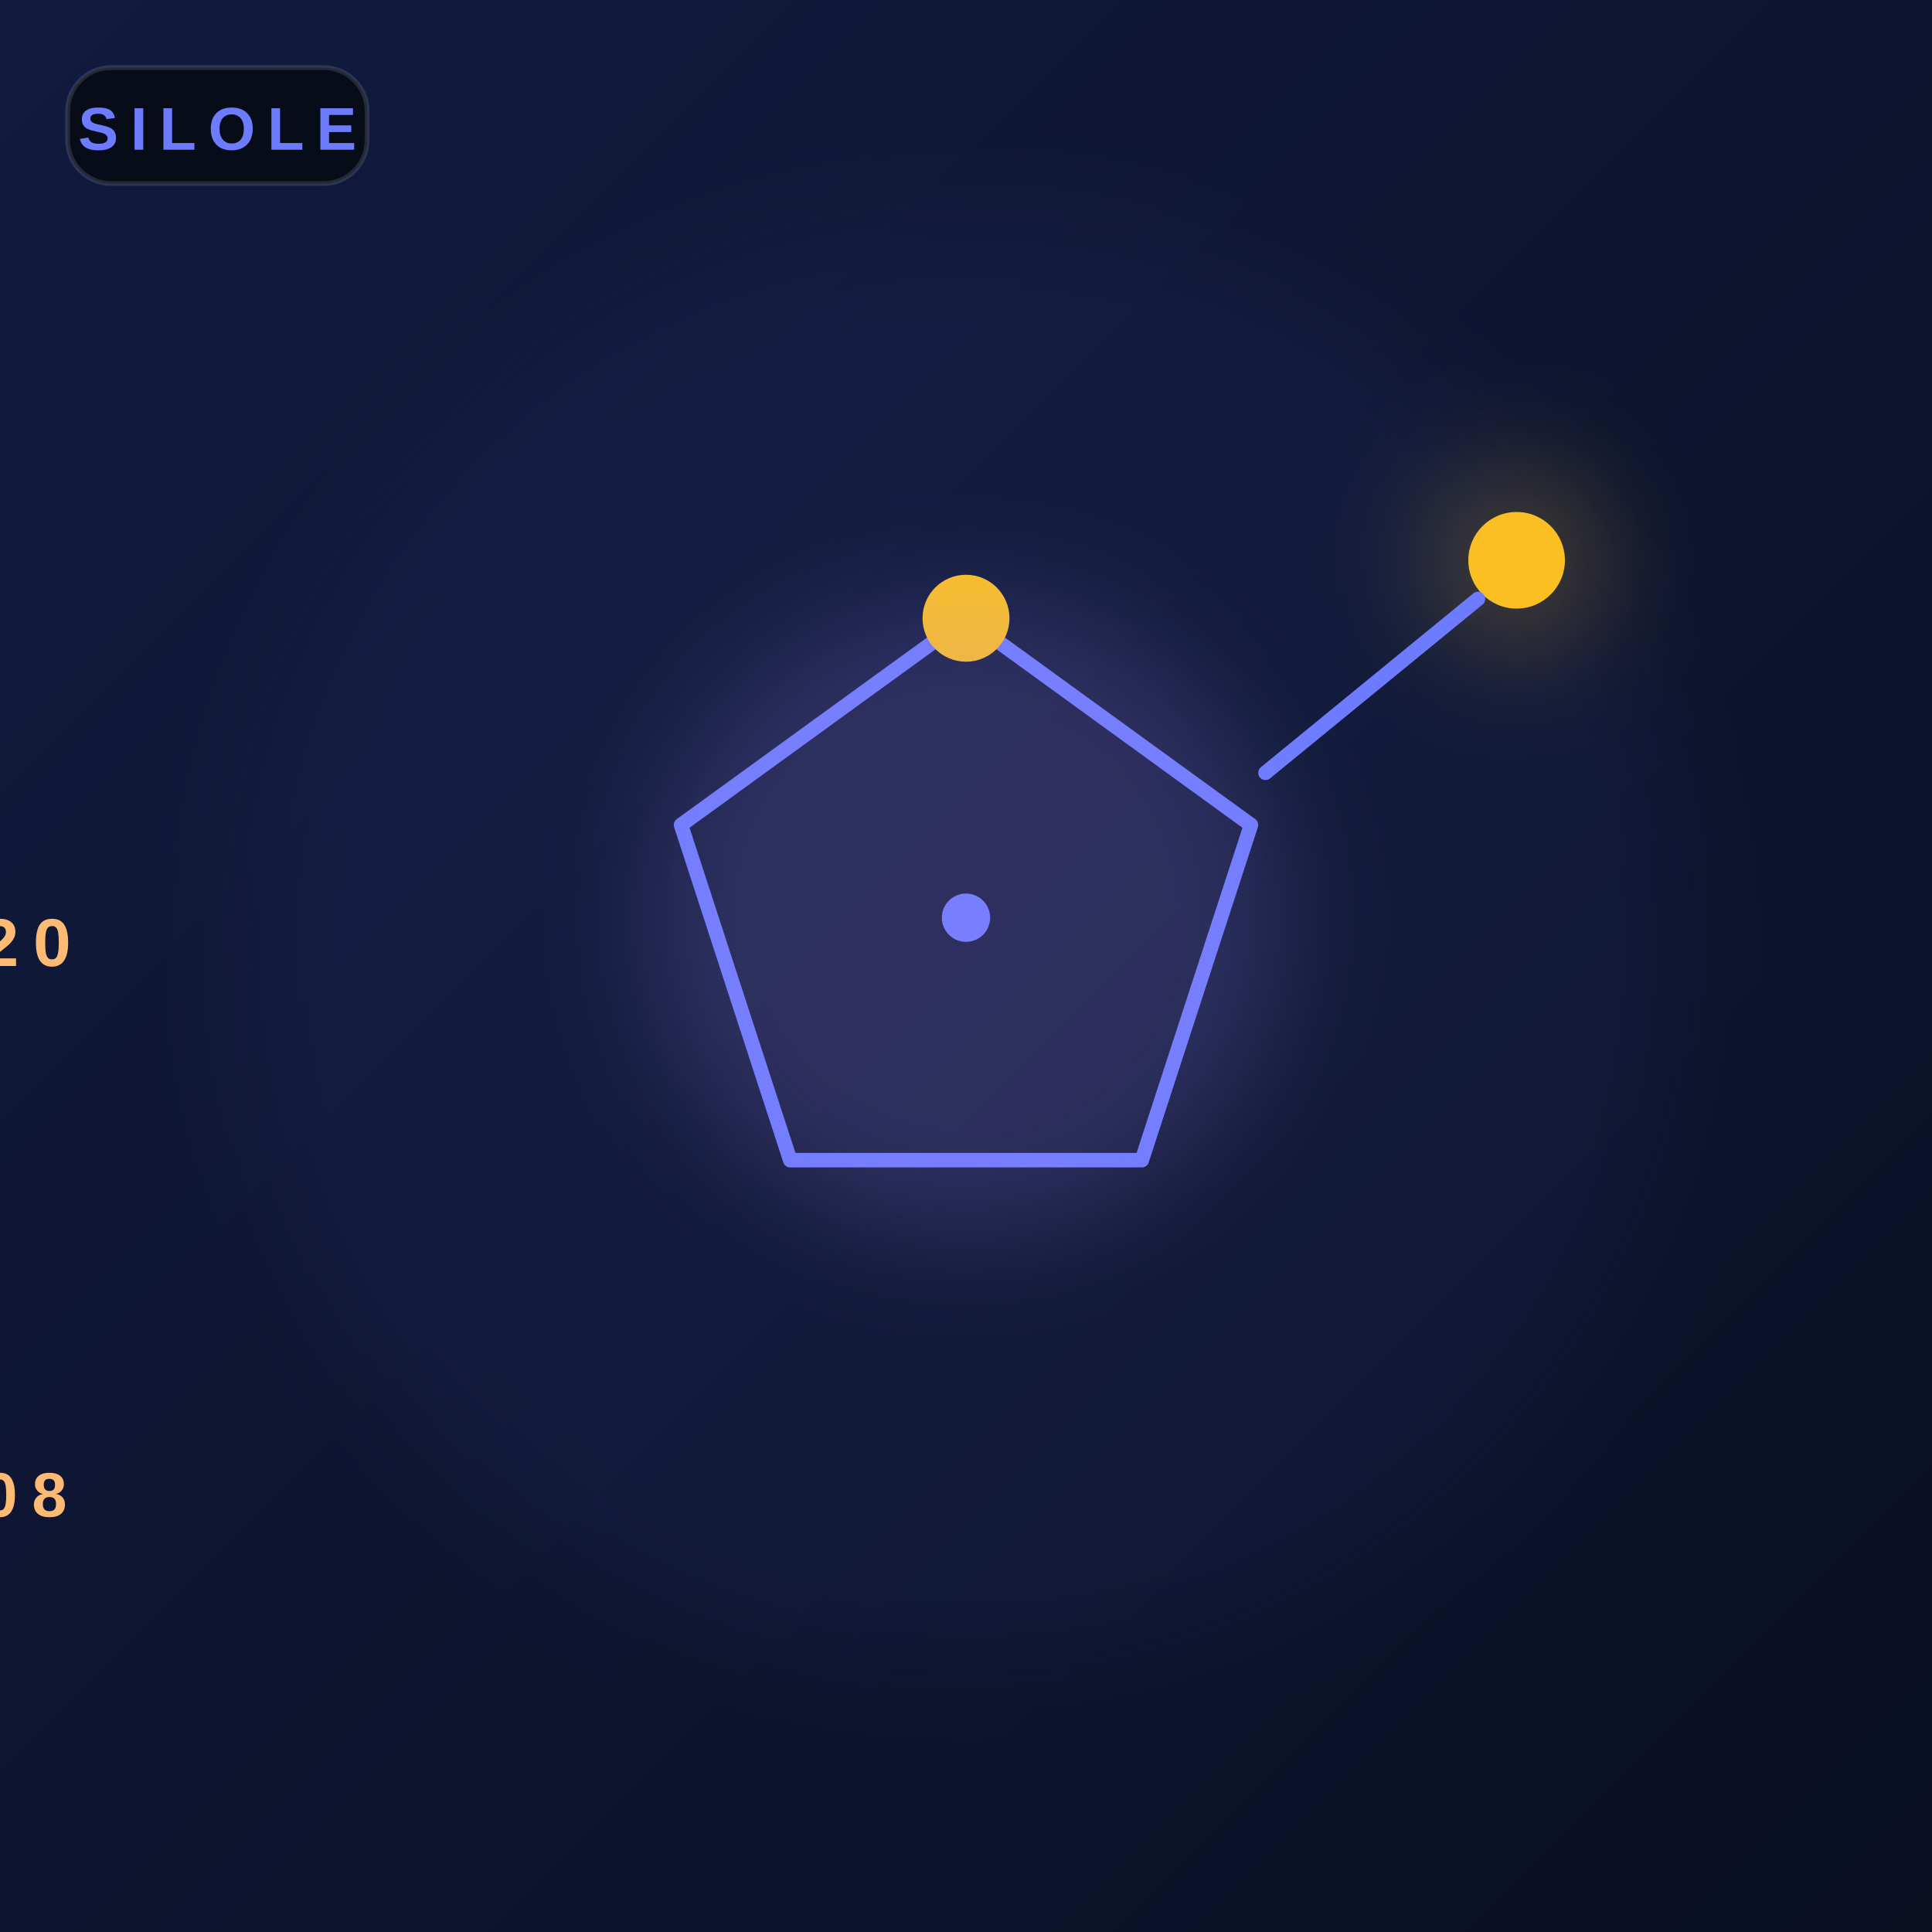
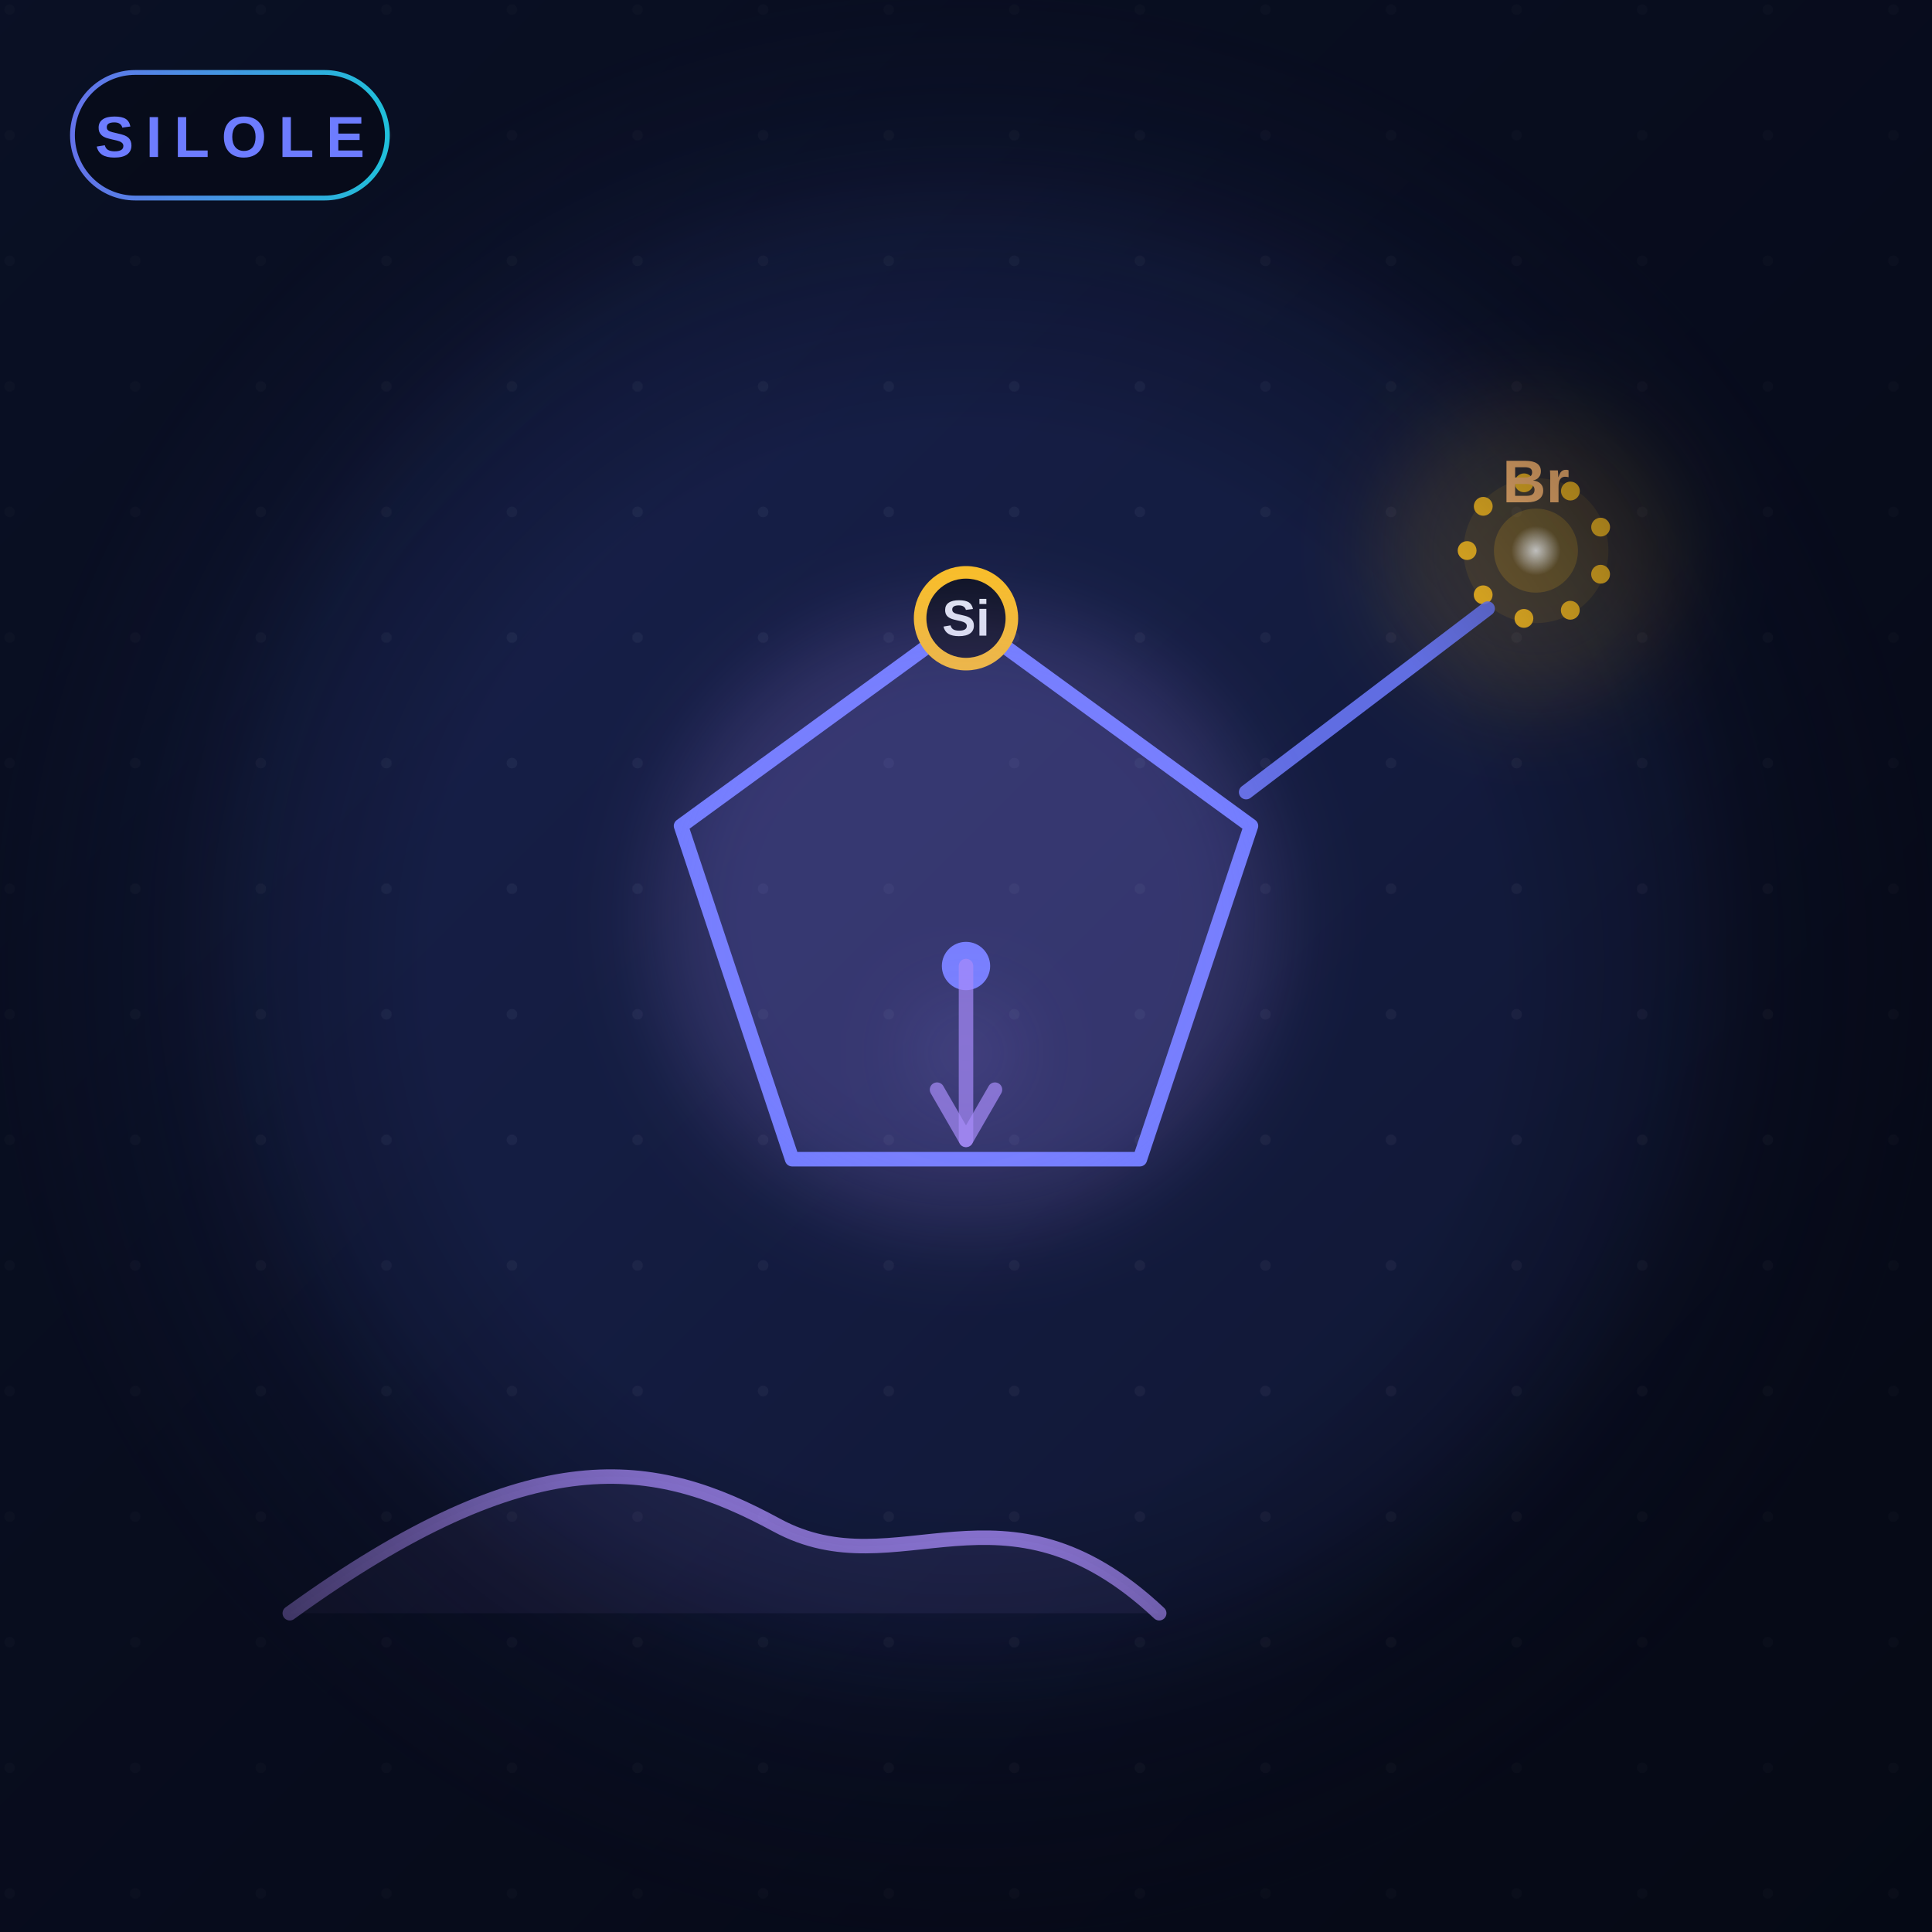
<svg xmlns="http://www.w3.org/2000/svg" viewBox="0 0 400 400" role="img" aria-label="SILOLE schematic">
  <defs>
    <linearGradient id="bg" x1="0" y1="0" x2="1" y2="1">
-       <stop offset="0" stop-color="#111b3e" />
-       <stop offset="1" stop-color="#0a0f22" />
+       <stop offset="0" stop-color="#131e45" />
+       <stop offset="0.55" stop-color="#0d1430" />
+       <stop offset="1" stop-color="#080d1e" />
    </linearGradient>
-     <filter id="f" x="-80%" y="-80%" width="260%" height="260%">
-       <feGaussianBlur stdDeviation="11" />
+     <radialGradient id="core">
+       <stop offset="0" stop-color="#ffffff" stop-opacity="0.95" />
+       <stop offset="1" stop-color="#ffffff" stop-opacity="0" />
+     </radialGradient>
+     <radialGradient id="vig">
+       <stop offset="0.55" stop-color="#000000" stop-opacity="0" />
+       <stop offset="1" stop-color="#04060f" stop-opacity="0.6" />
+     </radialGradient>
+     <linearGradient id="tgb" x1="0" y1="0" x2="1" y2="0">
+       <stop offset="0" stop-color="#6d7cff" />
+       <stop offset="1" stop-color="#22d3ee" />
+     </linearGradient>
+     <pattern id="dots" width="26" height="26" patternUnits="userSpaceOnUse">
+       <circle cx="2" cy="2" r="1.1" fill="#ffffff" opacity="0.045" />
+     </pattern>
+     <filter id="b" x="-80%" y="-80%" width="260%" height="260%">
+       <feGaussianBlur stdDeviation="9" />
    </filter>
  </defs>
  <rect width="400" height="400" fill="url(#bg)" />
-   <circle cx="200" cy="196" r="150" fill="#6d7cff" opacity="0.06" filter="url(#f)" />
-   <g stroke-linecap="round">
-     <path d="M200 128 L259 170.8 L236.4 240.2 L163.6 240.2 L141 170.8 Z" fill="none" stroke="#6d7cff" stroke-opacity="1" stroke-width="3" stroke-linejoin="round" />
-     <circle cx="200" cy="128" r="9" fill="#fbbf24" opacity="1" />
-     <text x="Si" y="200" font-family="Segoe UI, Arial, sans-serif" font-size="14" font-weight="600" letter-spacing="3" fill="#fdba74" text-anchor="middle">120</text>
-     <circle cx="200" cy="190" r="5" fill="#6d7cff" opacity="1" />
-     <circle cx="314" cy="116" r="20" fill="#fbbf24" opacity="0.2" filter="url(#f)" />
-     <circle cx="314" cy="116" r="10" fill="#fbbf24" opacity="1" />
-     <text x="Br" y="314" font-family="Segoe UI, Arial, sans-serif" font-size="13" font-weight="600" letter-spacing="3" fill="#fdba74" text-anchor="middle">108</text>
-     <line x1="262" y1="160" x2="306" y2="124" stroke="#6d7cff" stroke-opacity="1" stroke-width="3" stroke-linecap="round" />
-     <circle cx="200" cy="190" r="66" fill="#a78bfa" opacity="0.18" filter="url(#f)" />
-   </g>
+   <rect width="400" height="400" fill="url(#dots)" />
+   <circle cx="200" cy="192" r="155" fill="#6d7cff" opacity="0.07" filter="url(#b)" />
+   <path d="M200 128 L259 171 L236 240 L164 240 L141 171 Z" fill="#6d7cff" fill-opacity="0.07" stroke="#6d7cff" stroke-width="3" stroke-linejoin="round" />
+   <circle cx="200" cy="128" r="9.5" fill="#0b1020" stroke="#fbbf24" stroke-opacity="1" stroke-width="2.6" />
+   <text x="200" y="131.6" font-family="Segoe UI, Arial, sans-serif" font-size="10.5" font-weight="700" letter-spacing="0" fill="#e2e8f0" text-anchor="middle">Si</text>
+   <circle cx="200" cy="200" r="5" fill="#6d7cff" opacity="1" />
+   <circle cx="318" cy="114" r="31.5" fill="#fbbf24" opacity="0.16" filter="url(#b)" />
+   <circle cx="318" cy="114" r="15" fill="#fbbf24" opacity="0.1" />
+   <circle cx="318" cy="114" r="8.7" fill="#fbbf24" opacity="0.22" />
+   <circle cx="331.386" cy="118.886" r="1.95" fill="#fbbf24" opacity="0.95" />
+   <circle cx="325.113" cy="126.348" r="1.95" fill="#fbbf24" opacity="0.95" />
+   <circle cx="315.512" cy="128.031" r="1.95" fill="#fbbf24" opacity="0.95" />
+   <circle cx="307.075" cy="123.15" r="1.95" fill="#fbbf24" opacity="0.95" />
+   <circle cx="303.75" cy="113.987" r="1.95" fill="#fbbf24" opacity="0.95" />
+   <circle cx="307.092" cy="104.83" r="1.95" fill="#fbbf24" opacity="0.95" />
+   <circle cx="315.539" cy="99.964" r="1.95" fill="#fbbf24" opacity="0.95" />
+   <circle cx="325.137" cy="101.666" r="1.95" fill="#fbbf24" opacity="0.95" />
+   <circle cx="331.395" cy="109.139" r="1.95" fill="#fbbf24" opacity="0.95" />
+   <circle cx="318" cy="114" r="5.1" fill="url(#core)" />
+   <text x="318" y="104" font-family="Segoe UI, Arial, sans-serif" font-size="12.5" font-weight="700" letter-spacing="0" fill="#fdba74" text-anchor="middle">Br</text>
+   <line x1="258" y1="164" x2="308" y2="126" stroke="#6d7cff" stroke-opacity="0.85" stroke-width="3" stroke-linecap="round" />
+   <circle cx="200" cy="190" r="64" fill="#a78bfa" opacity="0.2" filter="url(#b)" />
+   <path d="M60 334 C110.4 297.52,135.6 302.08,160.8 315.76 S207.6 303.6,240 334 L240 334 Z" fill="#a78bfa" fill-opacity="0.09" />
+   <path d="M60 334 C110.4 297.52,135.6 302.08,160.8 315.76 S207.6 303.6,240 334" fill="none" stroke="#a78bfa" stroke-width="3" stroke-opacity="0.8" stroke-linecap="round" />
+   <circle cx="200" cy="218" r="10" fill="#a78bfa" opacity="0.18" filter="url(#b)" />
+   <line x1="200" y1="200" x2="200" y2="236" stroke="#a78bfa" stroke-opacity="0.7" stroke-width="3" stroke-linecap="round" />
+   <path d="M200 236l-6.0 -10.4M200 236l6.0 -10.4" stroke="#a78bfa" stroke-width="3" stroke-linecap="round" fill="none" opacity="0.7" />
+   <rect width="400" height="400" fill="url(#vig)" />
  <g>
-     <rect x="14" y="14" rx="9" width="62" height="24" fill="#060913" opacity="0.85" stroke="#ffffff" stroke-opacity="0.14" />
-     <text x="45" y="31" font-family="Segoe UI, Arial, sans-serif" font-size="12.5" font-weight="700" letter-spacing="2.5" fill="#6d7cff" text-anchor="middle">SILOLE</text>
+     <rect x="15" y="15" rx="13" width="65.2" height="26" fill="#070b1a" opacity="0.9" stroke="url(#tgb)" stroke-width="1" />
+     <text x="47.6" y="32.5" font-family="Segoe UI, Arial, sans-serif" font-size="12" font-weight="700" letter-spacing="2.5" fill="#6d7cff" text-anchor="middle">SILOLE</text>
  </g>
</svg>
